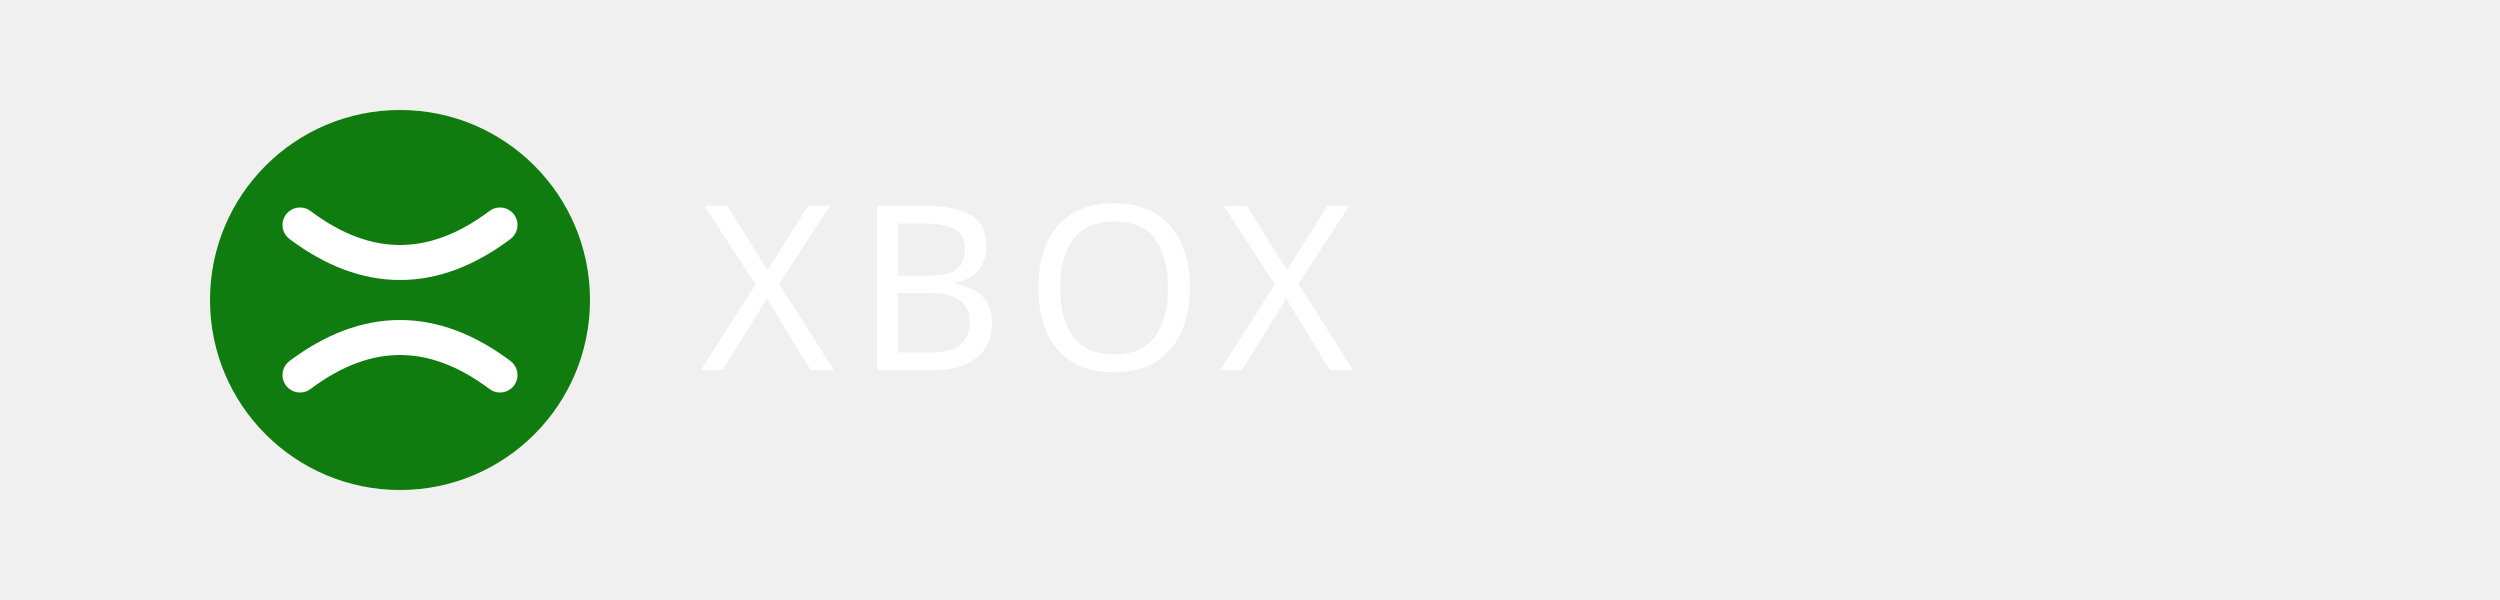
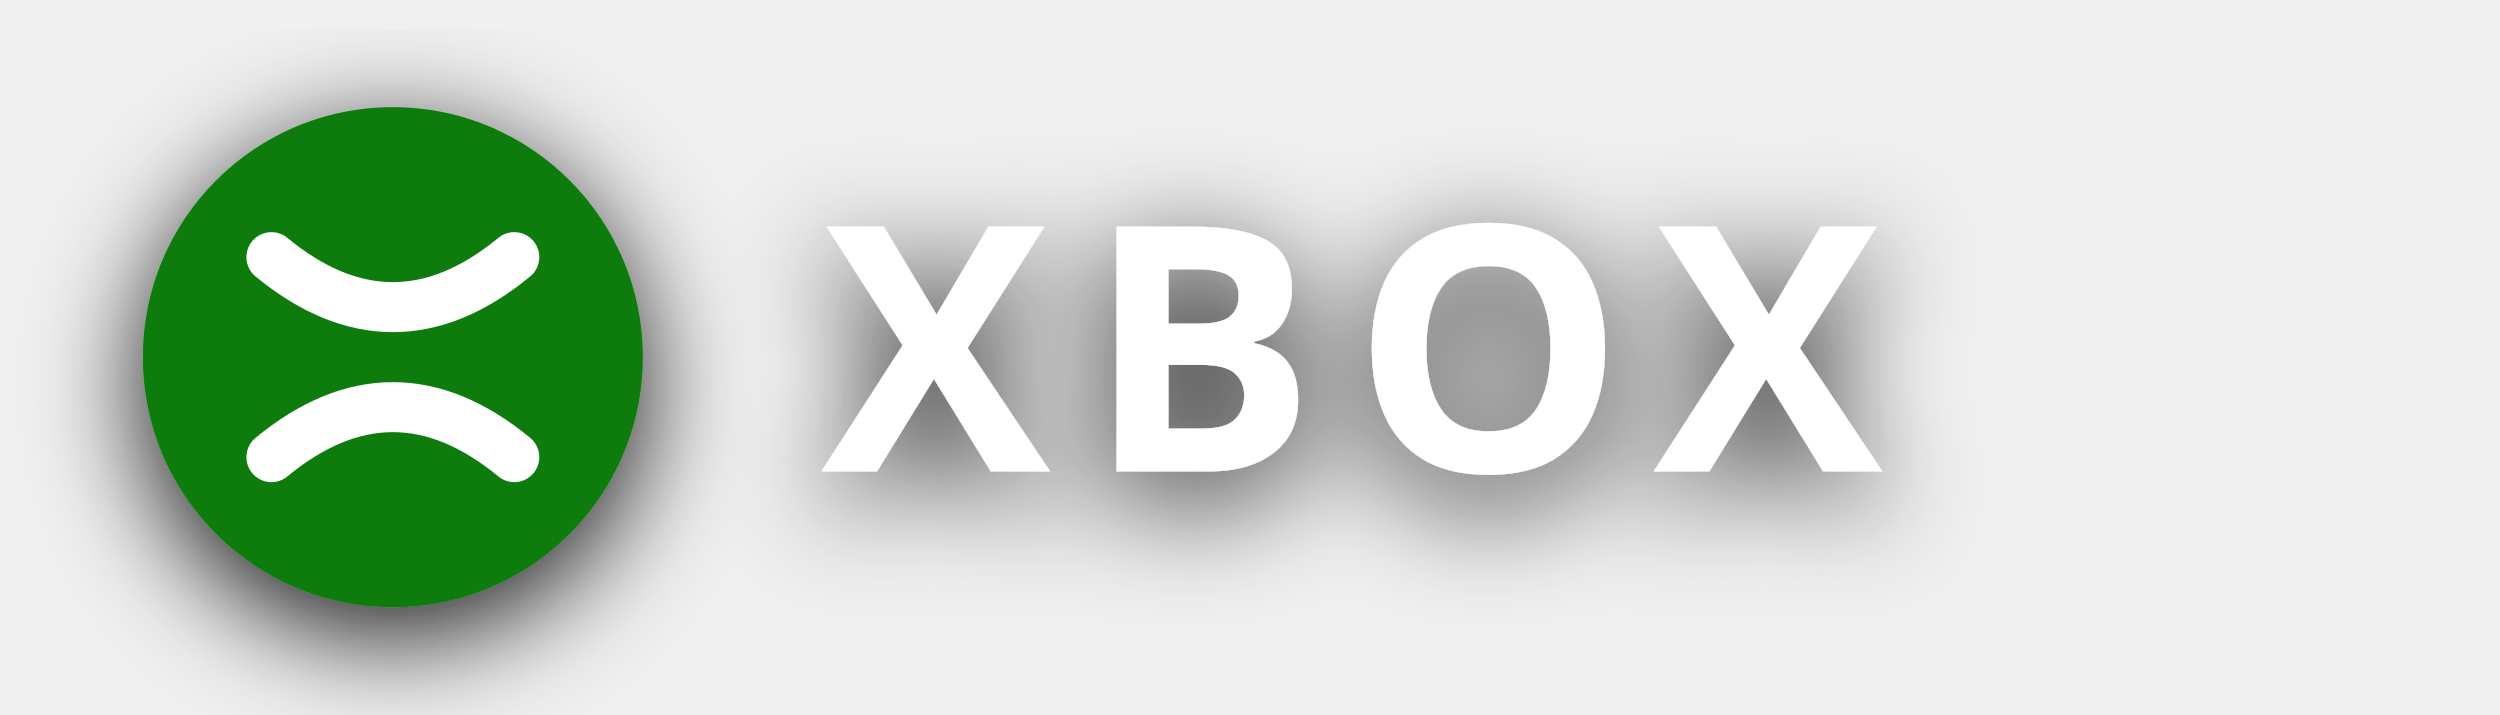
- <svg xmlns="http://www.w3.org/2000/svg" viewBox="0 0 500 120">
-   <circle cx="80" cy="60" r="38" fill="#107C10" />
-   <path d="M60,45 Q80,60 100,45 M60,75 Q80,60 100,75" stroke="#FFFFFF" stroke-width="7" fill="none" stroke-linecap="round" />
-   <text x="140" y="74" font-family="'Arial Black', sans-serif" font-size="46" fill="#FFFFFF" letter-spacing="4">XBOX</text>
+ <svg xmlns="http://www.w3.org/2000/svg" viewBox="0 0 350 100">
+   <g filter="drop-shadow(0 4px 8px rgba(0,0,0,0.9))">
+     <circle cx="55" cy="50" r="35" fill="#107C10" />
+     <path d="M38,36 Q55,50 72,36 M38,64 Q55,50 72,64" stroke="#FFF" stroke-width="7" fill="none" stroke-linecap="round" />
+     <text x="115" y="66" font-family="'Arial Black', sans-serif" font-weight="900" font-size="48" fill="#FFFFFF" letter-spacing="5">XBOX</text>
+   </g>
</svg>
